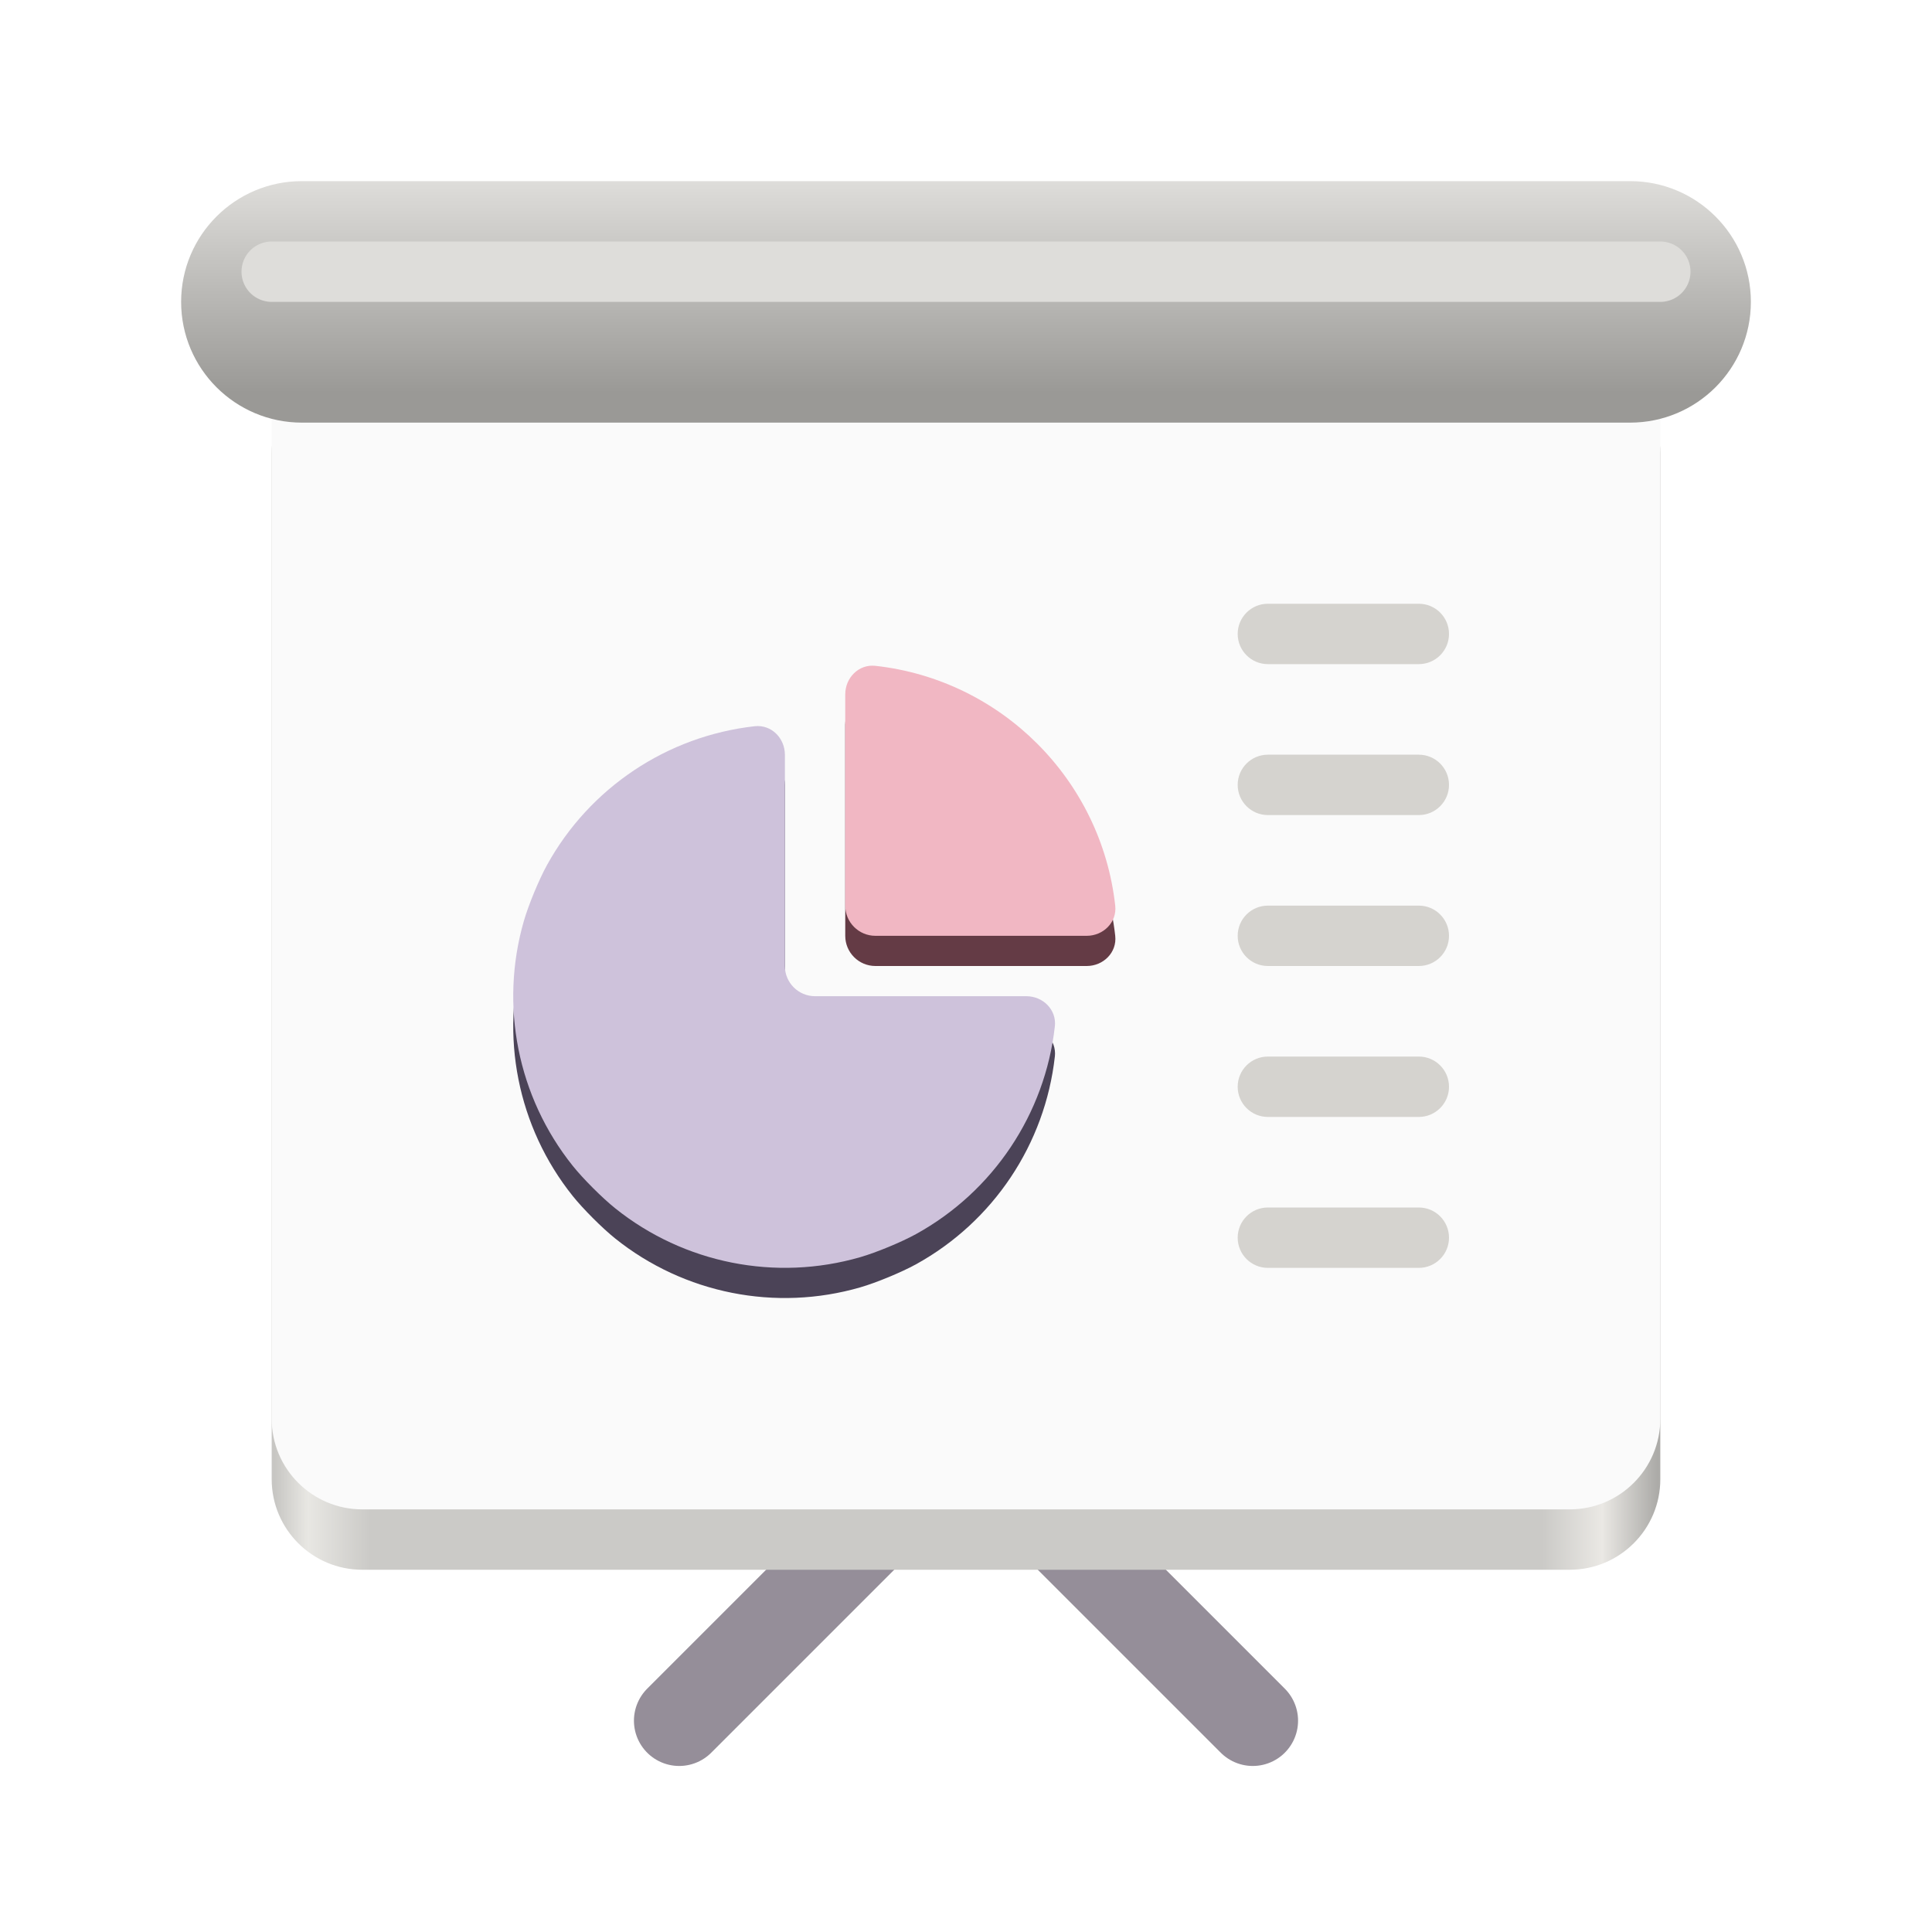
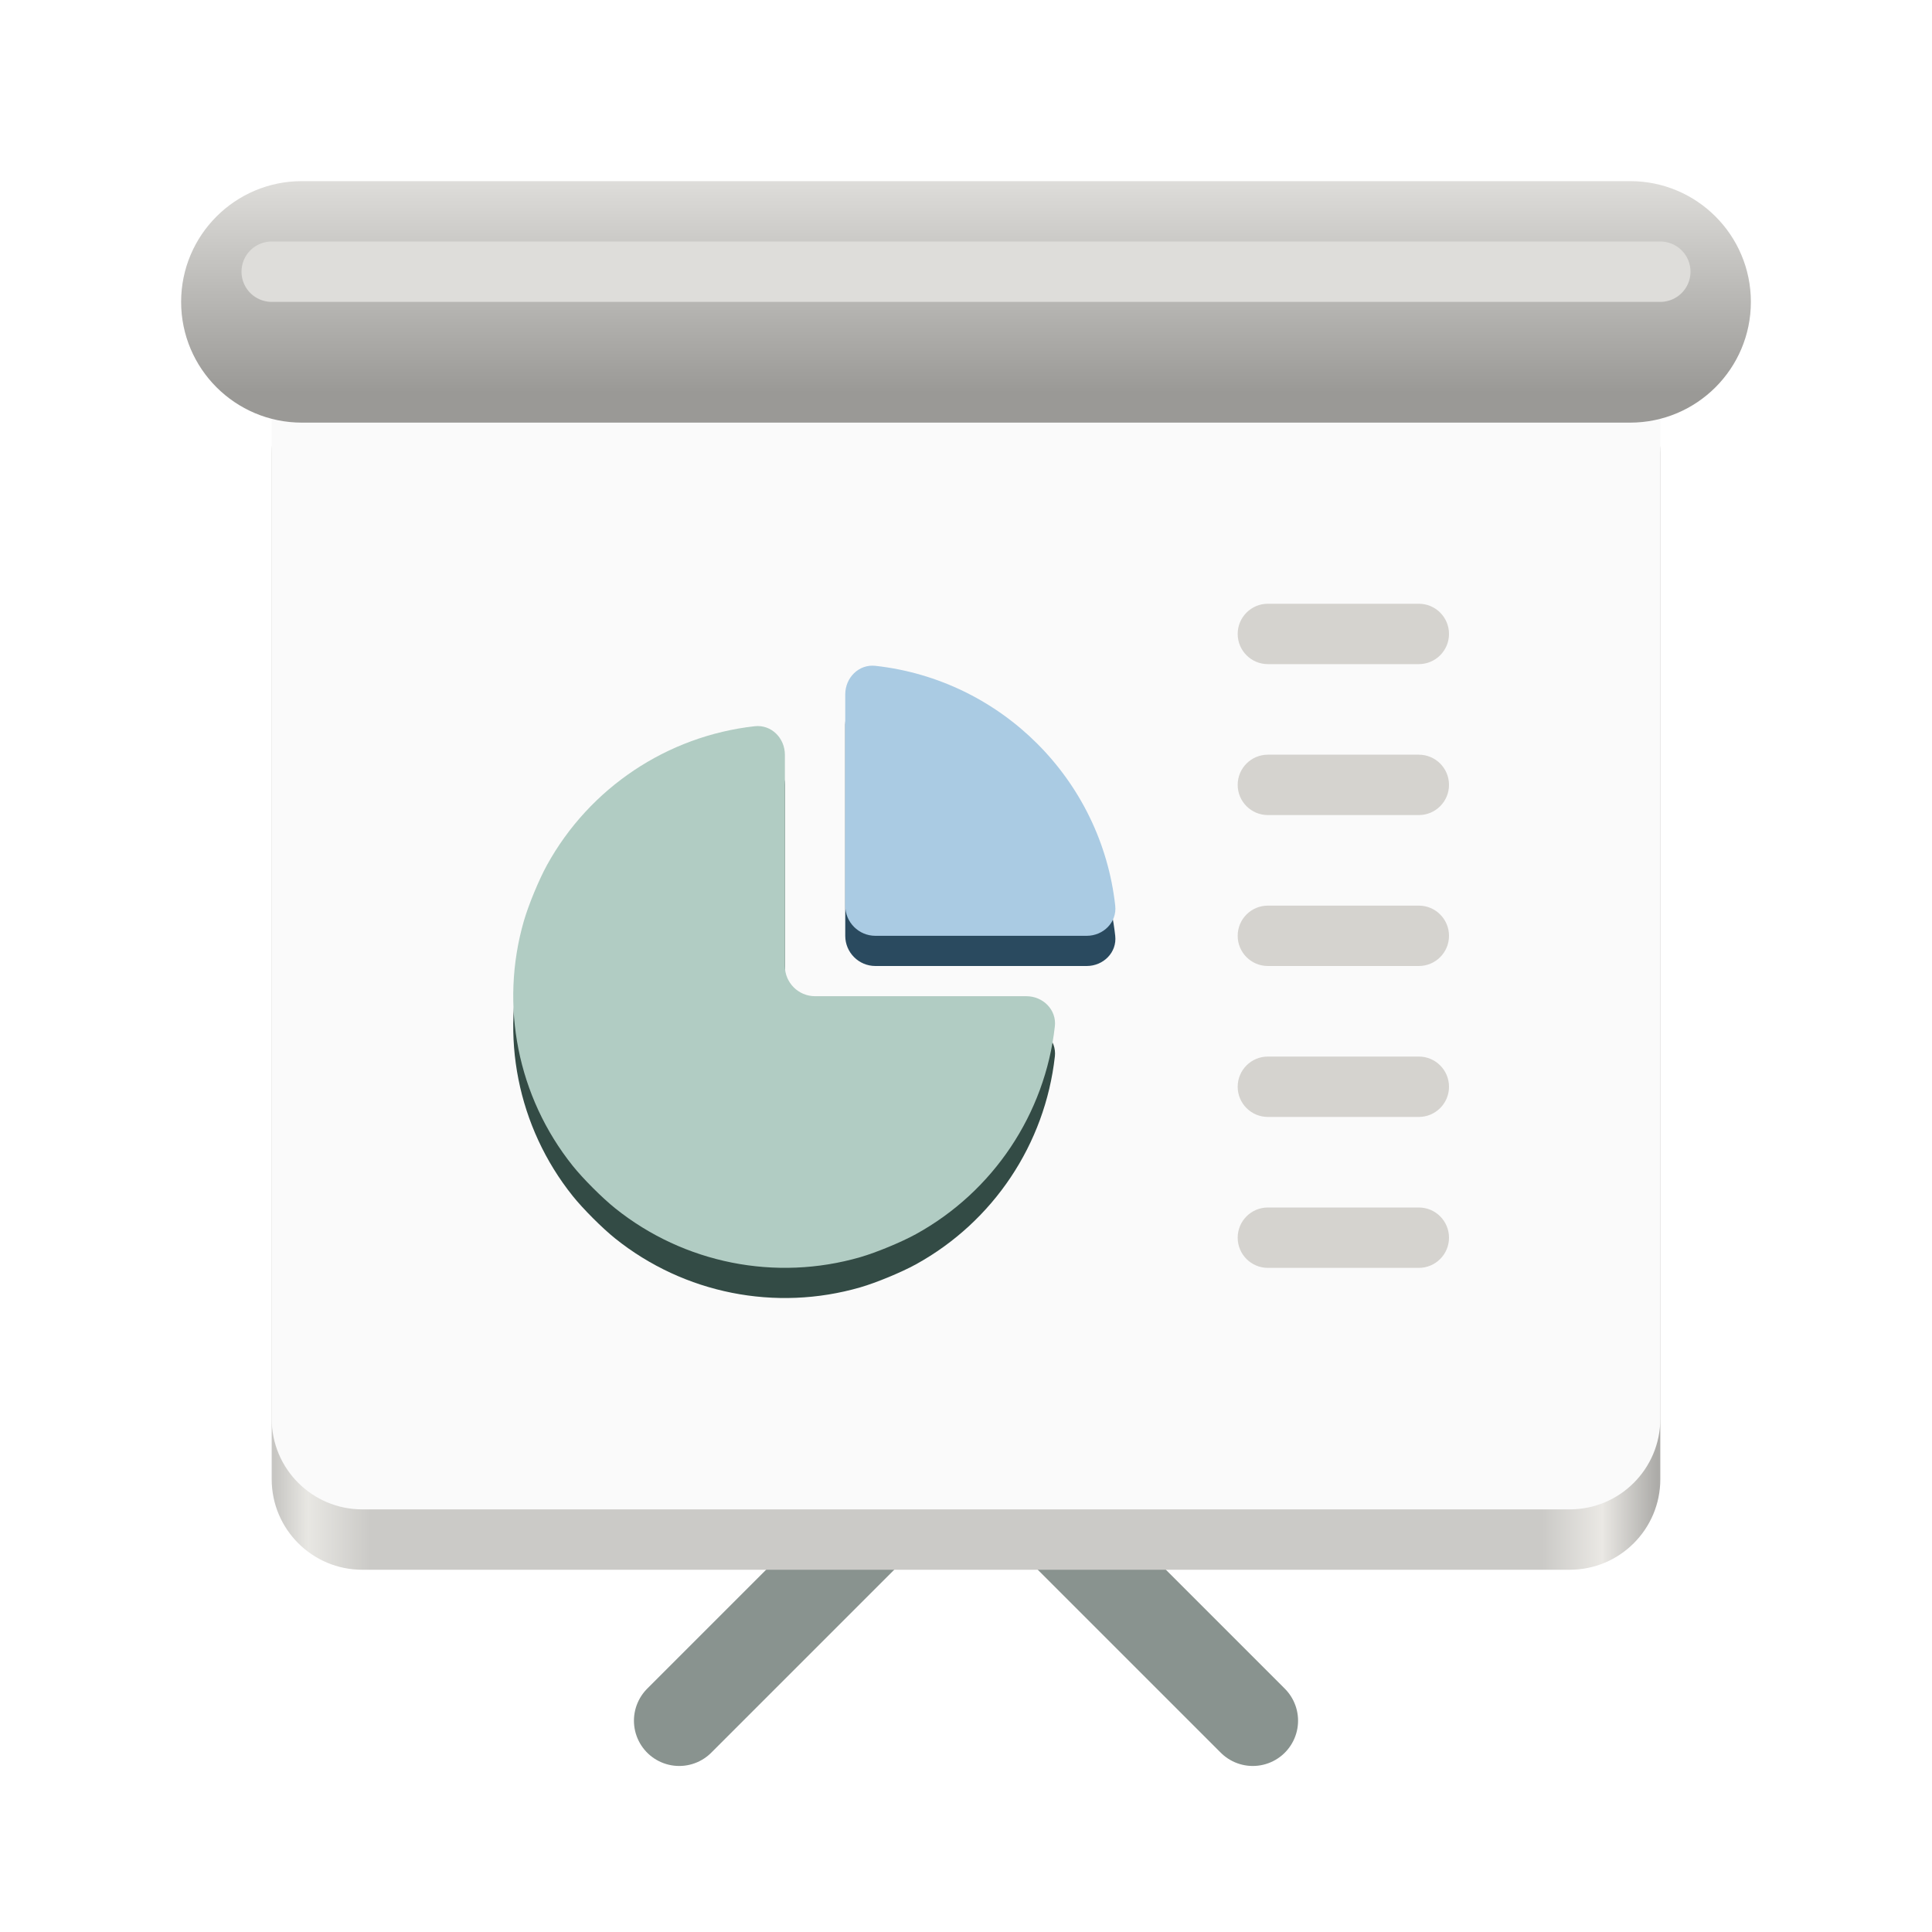
<svg xmlns="http://www.w3.org/2000/svg" height="128px" viewBox="0 0 128 128" width="128px">
  <linearGradient id="a" gradientUnits="userSpaceOnUse" x1="64" x2="64" y1="276" y2="284">
-     <stop offset="0" stop-color="#958e99" />
-     <stop offset="1" stop-color="#958e99" />
+     <stop offset="0" stop-color="#89938f" />
+     <stop offset="1" stop-color="#89938f" />
  </linearGradient>
  <linearGradient id="b" gradientUnits="userSpaceOnUse" x1="18.21" x2="109.79" y1="102" y2="102">
    <stop offset="0" stop-color="#c7c6c3" />
    <stop offset="0.024" stop-color="#e8e7e3" />
    <stop offset="0.069" stop-color="#cbcac7" />
    <stop offset="0.917" stop-color="#cbcac7" />
    <stop offset="0.96" stop-color="#eae8e4" />
    <stop offset="1" stop-color="#acaba8" />
  </linearGradient>
  <linearGradient id="c" gradientTransform="matrix(0.2875 0 0 0.27027 -331.6 -696.7568)" gradientUnits="userSpaceOnUse" x1="1376" x2="1376" y1="2692" y2="2932">
    <stop offset="0" stop-color="#fafafa" />
    <stop offset="1" stop-color="#fafafa" />
  </linearGradient>
  <linearGradient id="d" gradientUnits="userSpaceOnUse" x1="82.25" x2="82.25" y1="12" y2="26">
    <stop offset="0" stop-color="#deddda" />
    <stop offset="1" stop-color="#9a9996" />
  </linearGradient>
  <path d="m 83 286 l -14 -14 m -24 14 l 14 -14" fill="none" stroke="url(#a)" stroke-linecap="round" stroke-width="6" transform="matrix(1 0 0 1 0 -172)" />
  <path d="m 24 24 h 80 c 3.312 0 6 2.688 6 6 v 68 c 0 3.312 -2.688 6 -6 6 h -80 c -3.312 0 -6 -2.688 -6 -6 v -68 c 0 -3.312 2.688 -6 6 -6 z m 0 0" fill="url(#b)" />
  <path d="m 24 20 h 80 c 3.312 0 6 2.688 6 6 v 68 c 0 3.312 -2.688 6 -6 6 h -80 c -3.312 0 -6 -2.688 -6 -6 v -68 c 0 -3.312 2.688 -6 6 -6 z m 0 0" fill="url(#c)" />
  <path d="m 20 12 h 88 c 4.418 0 8 3.582 8 8 s -3.582 8 -8 8 h -88 c -4.418 0 -8 -3.582 -8 -8 s 3.582 -8 8 -8 z m 0 0" fill="url(#d)" />
-   <path d="m 69.887 69.996 c -0.648 5.805 -4.082 10.945 -9.199 13.766 c -0.965 0.531 -2.625 1.219 -3.688 1.527 c -5.609 1.625 -11.676 0.418 -16.234 -3.23 c -0.863 -0.691 -2.133 -1.961 -2.824 -2.824 c -3.648 -4.559 -4.855 -10.625 -3.23 -16.234 c 0.309 -1.062 0.996 -2.723 1.527 -3.688 c 2.82 -5.117 7.961 -8.551 13.766 -9.199 c 1.098 -0.121 1.996 0.785 1.996 1.891 v 13.996 c 0 1.105 0.895 2 2 2 h 13.996 c 1.105 0 2.012 0.898 1.891 1.996 z m 0 0" fill="#4b4357" stroke="#204a87" stroke-width="0.002" />
-   <path d="m 57.996 46.113 c 8.344 0.922 14.969 7.547 15.891 15.891 c 0.121 1.098 -0.785 1.996 -1.891 1.996 h -13.996 c -1.105 0 -2 -0.895 -2 -2 v -13.996 c 0 -1.105 0.898 -2.012 1.996 -1.891 z m 0 0" fill="#643b45" stroke="#204a87" stroke-width="0.002" />
+   <path d="m 69.887 69.996 c -0.648 5.805 -4.082 10.945 -9.199 13.766 c -0.965 0.531 -2.625 1.219 -3.688 1.527 c -5.609 1.625 -11.676 0.418 -16.234 -3.23 c -0.863 -0.691 -2.133 -1.961 -2.824 -2.824 c -3.648 -4.559 -4.855 -10.625 -3.23 -16.234 c 0.309 -1.062 0.996 -2.723 1.527 -3.688 c 2.82 -5.117 7.961 -8.551 13.766 -9.199 c 1.098 -0.121 1.996 0.785 1.996 1.891 v 13.996 c 0 1.105 0.895 2 2 2 h 13.996 c 1.105 0 2.012 0.898 1.891 1.996 z m 0 0" fill="#334b45" stroke="#204a87" stroke-width="0.002" />
+   <path d="m 57.996 46.113 c 8.344 0.922 14.969 7.547 15.891 15.891 c 0.121 1.098 -0.785 1.996 -1.891 1.996 h -13.996 c -1.105 0 -2 -0.895 -2 -2 v -13.996 c 0 -1.105 0.898 -2.012 1.996 -1.891 z m 0 0" fill="#2a4a5f" stroke="#204a87" stroke-width="0.002" />
  <path d="m 84 80 h 10 c 1.105 0 2 0.895 2 2 s -0.895 2 -2 2 h -10 c -1.105 0 -2 -0.895 -2 -2 s 0.895 -2 2 -2 z m 0 -10 h 10 c 1.105 0 2 0.895 2 2 s -0.895 2 -2 2 h -10 c -1.105 0 -2 -0.895 -2 -2 s 0.895 -2 2 -2 z m 0 -10 h 10 c 1.105 0 2 0.895 2 2 s -0.895 2 -2 2 h -10 c -1.105 0 -2 -0.895 -2 -2 s 0.895 -2 2 -2 z m 0 -10 h 10 c 1.105 0 2 0.895 2 2 s -0.895 2 -2 2 h -10 c -1.105 0 -2 -0.895 -2 -2 s 0.895 -2 2 -2 z m 0 -10 h 10 c 1.105 0 2 0.895 2 2 s -0.895 2 -2 2 h -10 c -1.105 0 -2 -0.895 -2 -2 s 0.895 -2 2 -2 z m 0 0" fill="#d5d3cf" />
-   <path d="m 69.887 67.996 c -0.648 5.805 -4.082 10.945 -9.199 13.766 c -0.965 0.531 -2.625 1.219 -3.688 1.527 c -5.609 1.625 -11.676 0.418 -16.234 -3.23 c -0.863 -0.691 -2.133 -1.961 -2.824 -2.824 c -3.648 -4.559 -4.855 -10.625 -3.23 -16.234 c 0.309 -1.062 0.996 -2.723 1.527 -3.688 c 2.82 -5.117 7.961 -8.551 13.766 -9.199 c 1.098 -0.121 1.996 0.785 1.996 1.891 v 13.996 c 0 1.105 0.895 2 2 2 h 13.996 c 1.105 0 2.012 0.898 1.891 1.996 z m 0 0" fill="#cec2db" stroke="#204a87" stroke-width="0.002" />
-   <path d="m 57.996 44.113 c 8.344 0.922 14.969 7.547 15.891 15.891 c 0.121 1.098 -0.785 1.996 -1.891 1.996 h -13.996 c -1.105 0 -2 -0.895 -2 -2 v -13.996 c 0 -1.105 0.898 -2.012 1.996 -1.891 z m 0 0" fill="#f1b7c3" stroke="#204a87" stroke-width="0.002" />
+   <path d="m 69.887 67.996 c -0.648 5.805 -4.082 10.945 -9.199 13.766 c -0.965 0.531 -2.625 1.219 -3.688 1.527 c -5.609 1.625 -11.676 0.418 -16.234 -3.23 c -0.863 -0.691 -2.133 -1.961 -2.824 -2.824 c -3.648 -4.559 -4.855 -10.625 -3.23 -16.234 c 0.309 -1.062 0.996 -2.723 1.527 -3.688 c 2.82 -5.117 7.961 -8.551 13.766 -9.199 c 1.098 -0.121 1.996 0.785 1.996 1.891 v 13.996 c 0 1.105 0.895 2 2 2 h 13.996 c 1.105 0 2.012 0.898 1.891 1.996 z m 0 0" fill="#b1ccc3" stroke="#204a87" stroke-width="0.002" />
+   <path d="m 57.996 44.113 c 8.344 0.922 14.969 7.547 15.891 15.891 c 0.121 1.098 -0.785 1.996 -1.891 1.996 h -13.996 c -1.105 0 -2 -0.895 -2 -2 v -13.996 c 0 -1.105 0.898 -2.012 1.996 -1.891 z m 0 0" fill="#aacbe3" stroke="#204a87" stroke-width="0.002" />
  <path d="m 18 18 h 92" fill="none" stroke="#deddda" stroke-linecap="round" stroke-width="4" />
</svg>
